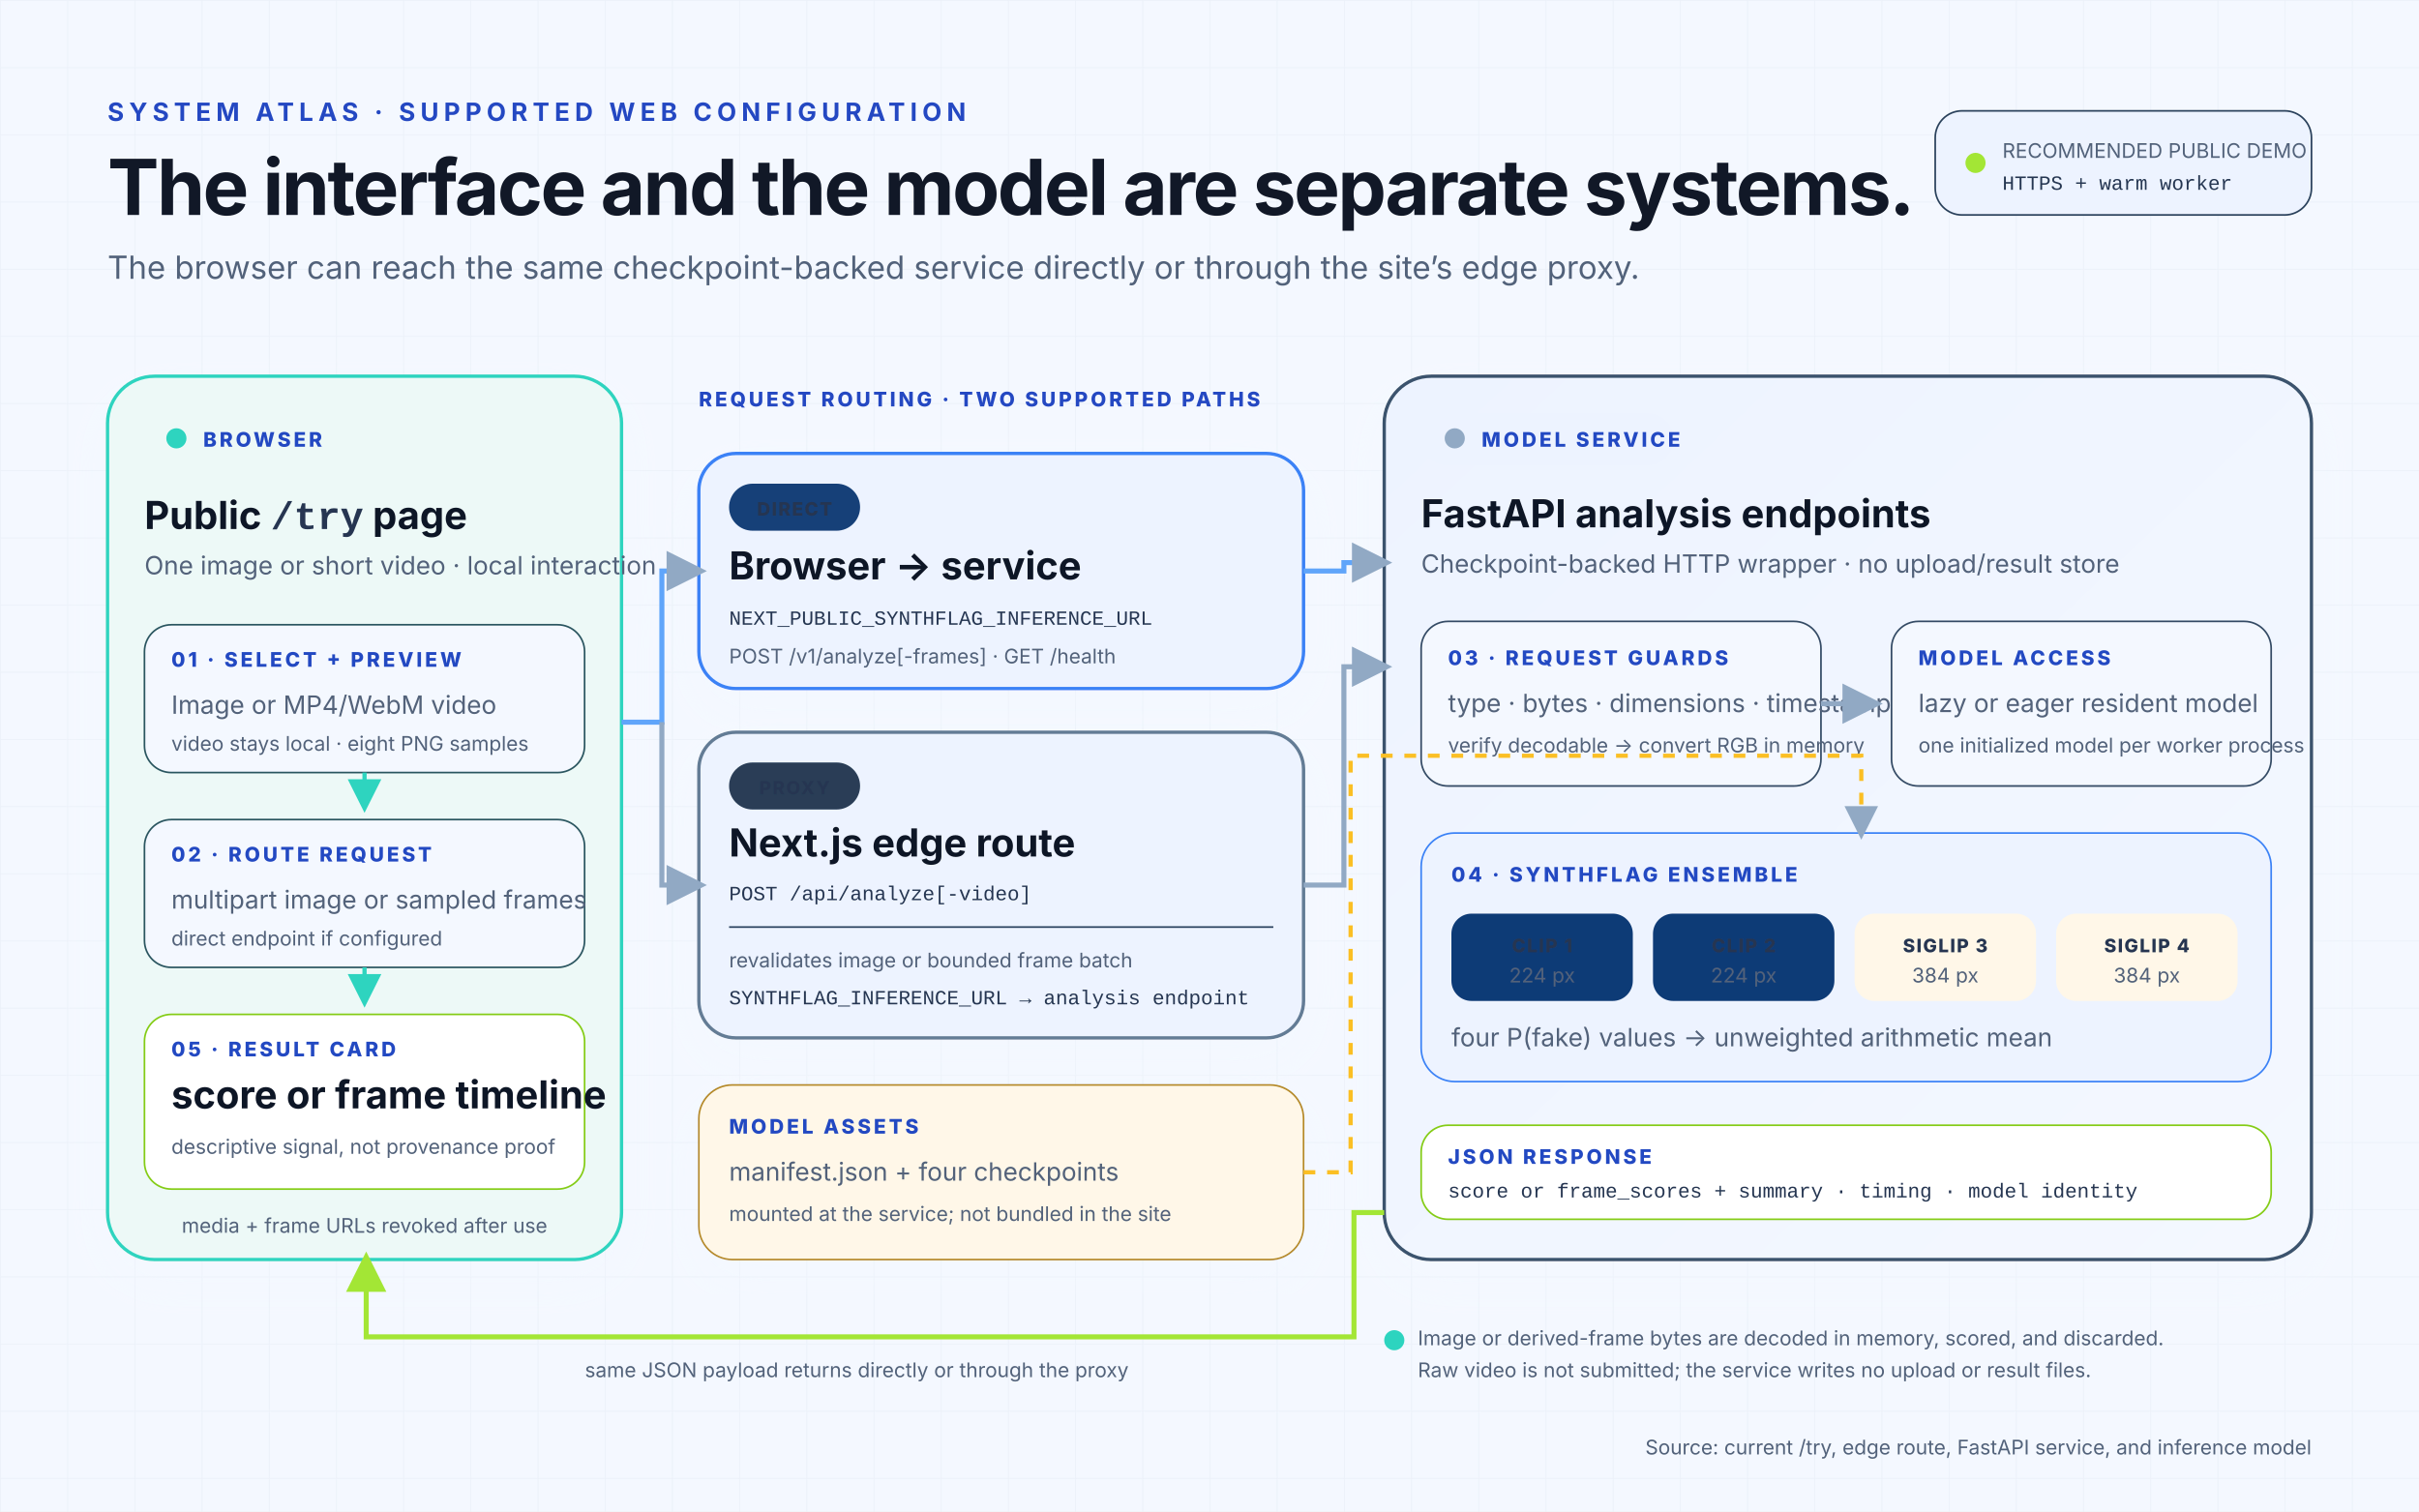
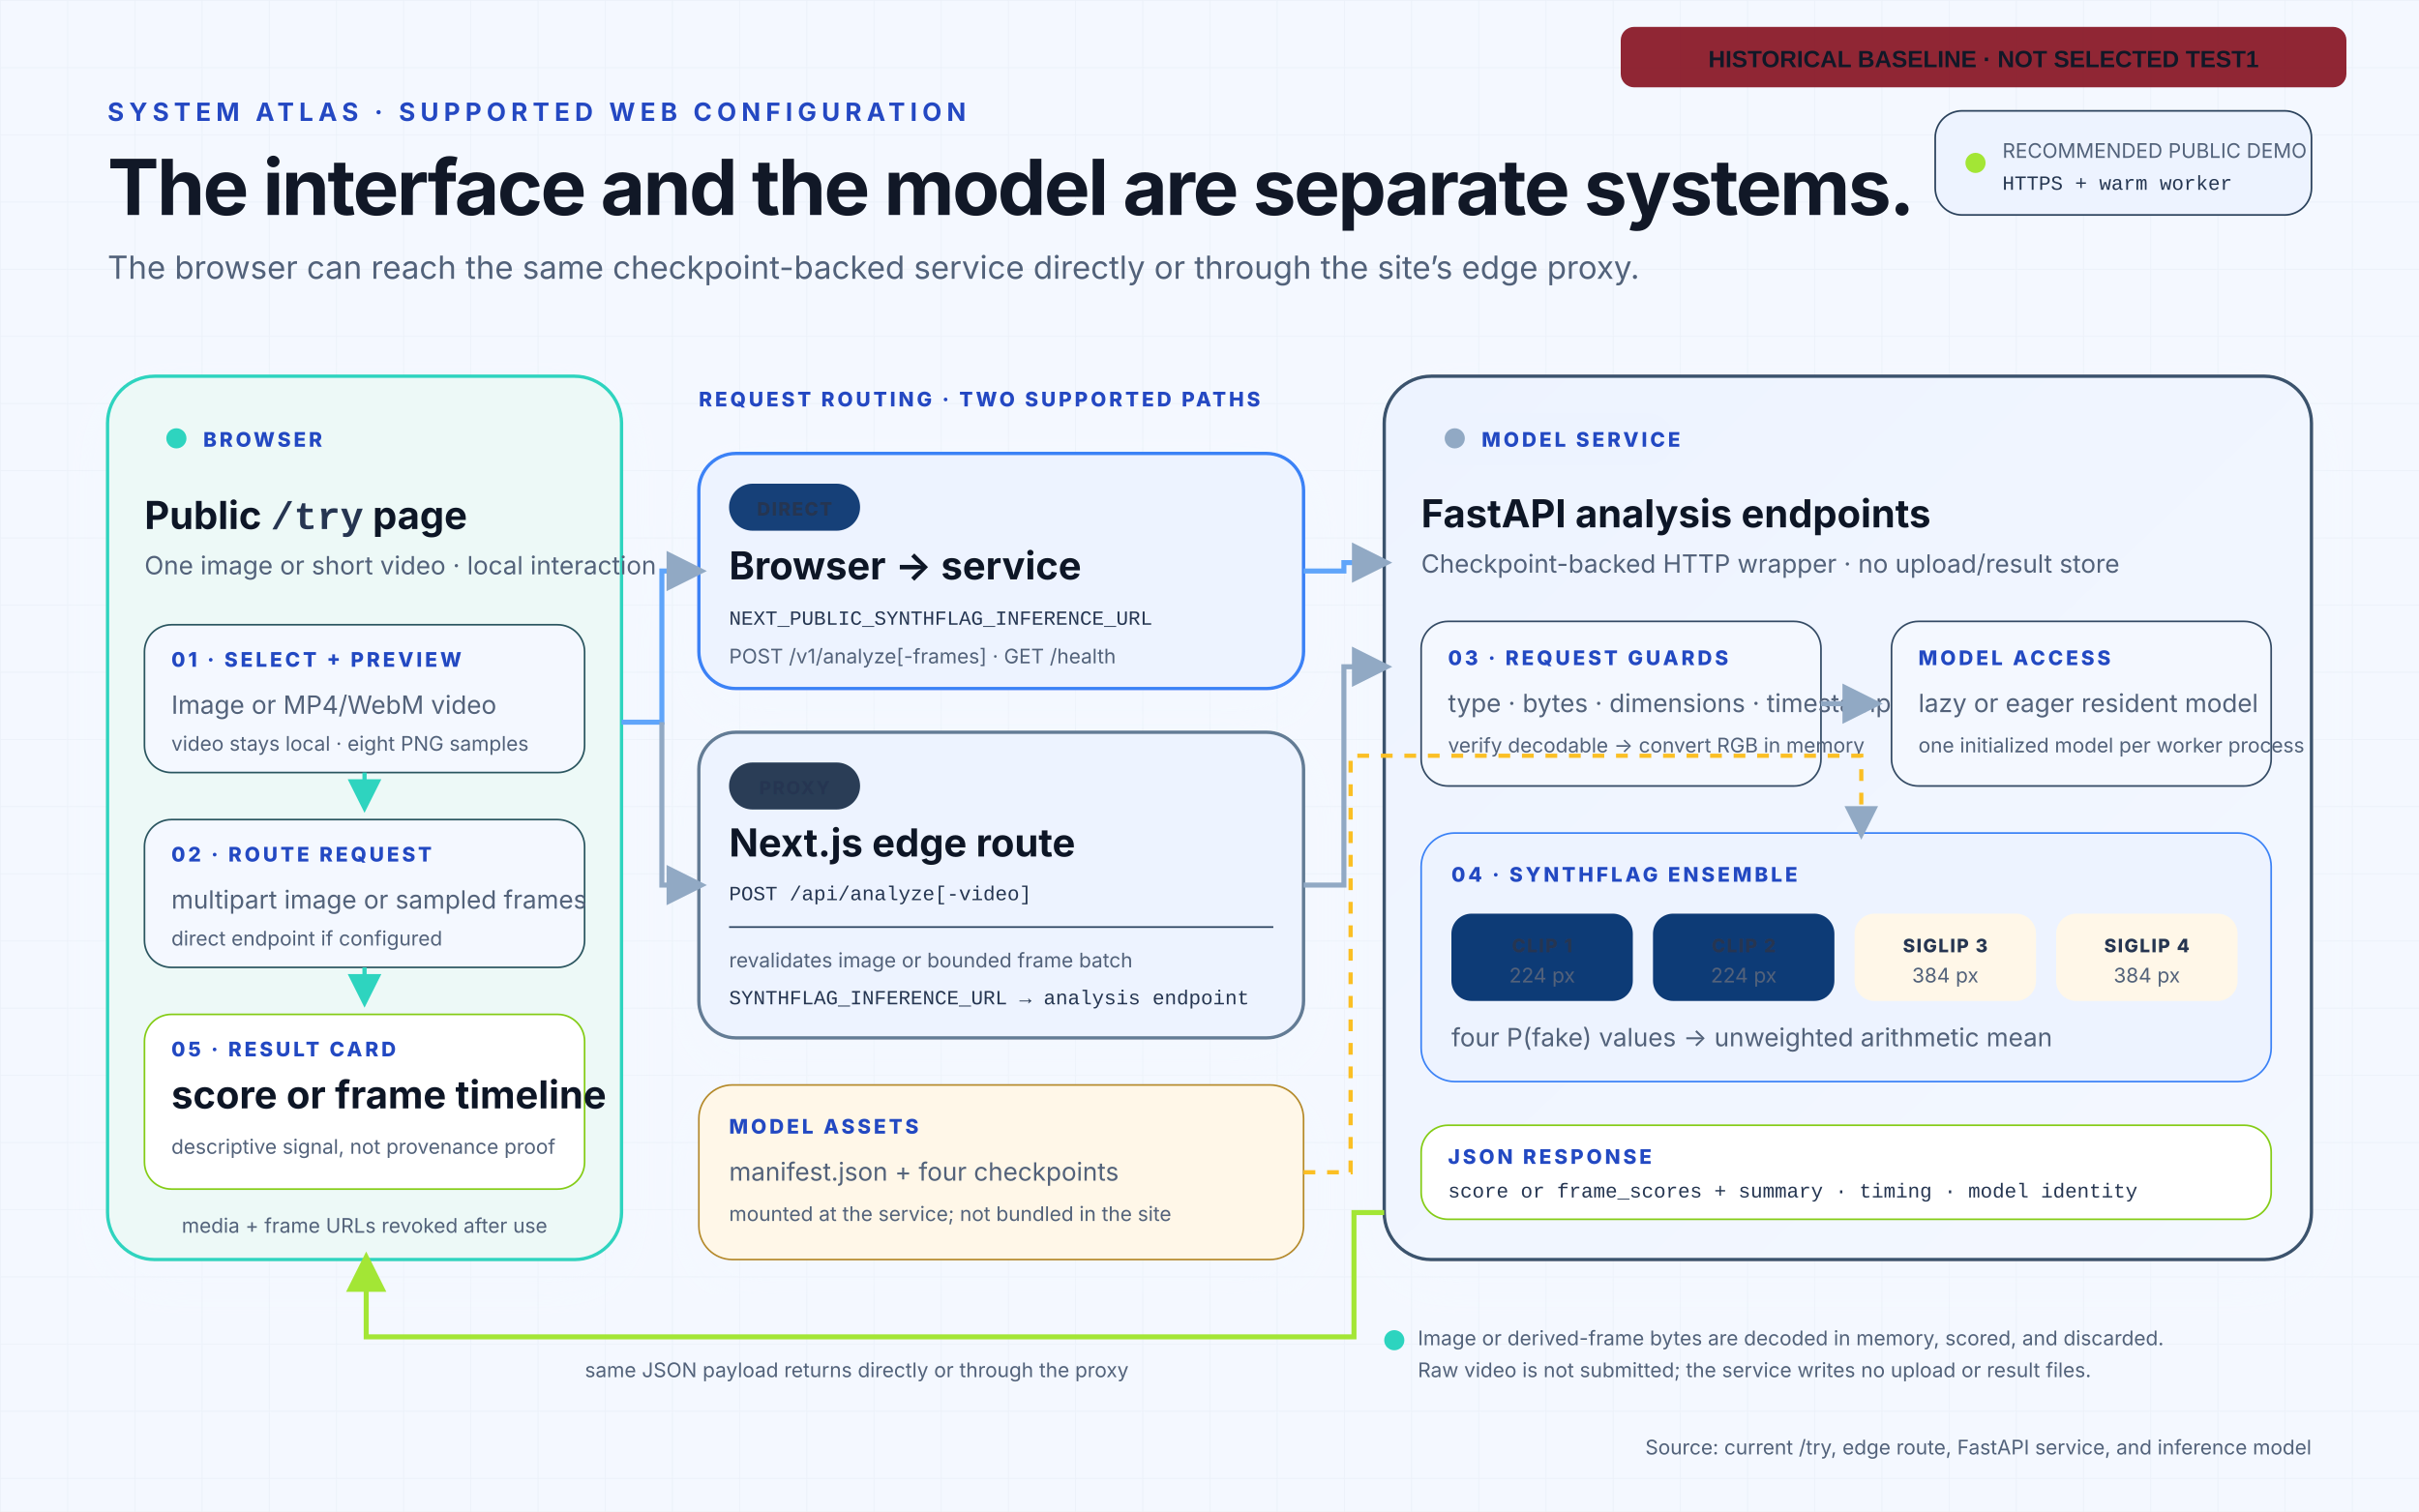
<svg xmlns="http://www.w3.org/2000/svg" width="1440" height="900" viewBox="0 0 1440 900" preserveAspectRatio="xMidYMid meet" role="img" aria-labelledby="title desc">
  <defs>
    <linearGradient id="bg" x1="0" y1="0" x2="1" y2="1">
      <stop stop-color="#f4f8ff" />
      <stop offset="1" stop-color="#f4f8ff" />
    </linearGradient>
    <linearGradient id="service" x1="0" y1="0" x2="1" y2="1">
      <stop stop-color="#edf3ff" />
      <stop offset="1" stop-color="#f4f8ff" />
    </linearGradient>
    <pattern id="grid" width="40" height="40" patternUnits="userSpaceOnUse">
      <path d="M40 0H0V40" fill="none" stroke="#7991aa" stroke-opacity=".07" />
    </pattern>
    <filter id="shadow" x="-20%" y="-20%" width="140%" height="140%">
      <feDropShadow dx="0" dy="12" stdDeviation="16" flood-color="#f4f8ff" flood-opacity=".44" />
    </filter>
    <marker id="arrow" viewBox="0 0 10 10" refX="8" refY="5" markerWidth="8" markerHeight="8" orient="auto">
      <path d="M0 0L10 5L0 10Z" fill="#91a9c4" />
    </marker>
    <marker id="teal" viewBox="0 0 10 10" refX="8" refY="5" markerWidth="8" markerHeight="8" orient="auto">
      <path d="M0 0L10 5L0 10Z" fill="#2dd4bf" />
    </marker>
    <marker id="lime" viewBox="0 0 10 10" refX="8" refY="5" markerWidth="8" markerHeight="8" orient="auto">
      <path d="M0 0L10 5L0 10Z" fill="#a3e635" />
    </marker>
    <style>
      .sans{font-family:Inter,ui-sans-serif,system-ui,-apple-system,BlinkMacSystemFont,"Segoe UI",sans-serif}.mono{font-family:"SFMono-Regular",Consolas,"Liberation Mono",monospace}
      .eyebrow{font-size:15px;font-weight:750;letter-spacing:3px;fill:#65e6d2}.headline{font-size:46px;font-weight:740;letter-spacing:-1.3px;fill:#f5f9ff}.subtitle{font-size:19px;fill:#aabbd0}
      .kicker{font-size:12px;font-weight:800;letter-spacing:1.7px;fill:#8da5bf}.title{font-size:23px;font-weight:740;fill:#f4f8fd}.body{font-size:15px;fill:#b8c8da}.small{font-size:12px;fill:#91a6bd}.monoText{font-size:12px;fill:#d9e7f5}.chip{font-size:11px;font-weight:780;letter-spacing:.8px}
    </style>
    <style>
      text,tspan{fill:#111827}
      .eyebrow,.kicker,.stage,.role,.step,.label,.section{fill:#2448c2}
      .subtitle,.body,.small,.mini,.note,.sub,.tiny{fill:#52627a}
      .headline,.title,.laneTitle,.lane-title,.card-title,.cardTitle,.boxTitle,.actor,.head,.strong,.stat,.value,.formula,.eq,.prob,.state{fill:#111827}
      .mono,.monoText,.chip,.number,.num,.code,.dim{fill:#253651}
    </style>
  </defs>
  <rect width="1440" height="900" fill="url(#bg)" />
  <rect width="1440" height="900" fill="url(#grid)" />
  <g class="sans">
    <text x="64" y="72" class="eyebrow">SYSTEM ATLAS · SUPPORTED WEB CONFIGURATION</text>
    <text x="64" y="128" class="headline">The interface and the model are separate systems.</text>
    <text x="64" y="166" class="subtitle">The browser can reach the same checkpoint-backed service directly or through the site’s edge proxy.</text>
    <g transform="translate(1152 66)">
      <rect width="224" height="62" rx="16" fill="#edf3ff" stroke="#2a415b" />
      <circle cx="24" cy="31" r="6" fill="#a3e635" />
      <text x="40" y="28" class="small">RECOMMENDED PUBLIC DEMO</text>
      <text x="40" y="47" class="mono monoText">HTTPS + warm worker</text>
    </g>
    <g transform="translate(64 224)" filter="url(#shadow)">
      <rect width="306" height="526" rx="28" fill="#edf9f7" stroke="#2dd4bf" stroke-width="2" />
      <rect x="22" y="22" width="112" height="31" rx="15" fill="#edf9f7" />
      <circle cx="41" cy="37" r="6" fill="#2dd4bf" />
      <text x="57" y="42" class="kicker" fill="#bdf8ee">BROWSER</text>
      <text x="22" y="91" class="title">Public <tspan class="mono">/try</tspan> page</text>
      <text x="22" y="118" class="body">One image or short video · local interaction</text>
      <g transform="translate(22 148)">
        <rect width="262" height="88" rx="16" fill="#f4f8ff" stroke="#2b5660" />
        <text x="16" y="25" class="kicker">01 · SELECT + PREVIEW</text>
        <text x="16" y="53" class="body">Image or MP4/WebM video</text>
        <text x="16" y="75" class="small">video stays local · eight PNG samples</text>
        <path d="M131 88V108" stroke="#2dd4bf" stroke-width="2.5" marker-end="url(#teal)" />
        <rect y="116" width="262" height="88" rx="16" fill="#f4f8ff" stroke="#2b5660" />
        <text x="16" y="141" class="kicker">02 · ROUTE REQUEST</text>
        <text x="16" y="169" class="body">multipart image or sampled frames</text>
        <text x="16" y="191" class="small">direct endpoint if configured</text>
        <path d="M131 204V224" stroke="#2dd4bf" stroke-width="2.5" marker-end="url(#teal)" />
        <rect y="232" width="262" height="104" rx="16" fill="#ffffff" stroke="#84cc16" />
        <text x="16" y="257" class="kicker" fill="#badd80">05 · RESULT CARD</text>
        <text x="16" y="288" class="title" fill="#dcf7a1">score or frame timeline</text>
        <text x="16" y="315" class="small">descriptive signal, not provenance proof</text>
      </g>
      <g transform="translate(22 486)">
        <rect width="262" height="38" rx="12" fill="#edf9f7" />
        <text x="131" y="24" class="small" text-anchor="middle" fill="#bdf8ee">media + frame URLs revoked after use</text>
      </g>
    </g>
    <g transform="translate(416 224)">
      <text x="0" y="18" class="kicker">REQUEST ROUTING · TWO SUPPORTED PATHS</text>
      <g transform="translate(0 46)" filter="url(#shadow)">
        <rect width="360" height="140" rx="22" fill="#edf3ff" stroke="#3b82f6" stroke-width="2" />
        <rect x="18" y="18" width="78" height="28" rx="14" fill="#153f78" />
        <text x="57" y="37" class="chip" text-anchor="middle" fill="#d4e7ff">DIRECT</text>
        <text x="18" y="75" class="title">Browser → service</text>
        <text x="18" y="102" class="mono monoText">NEXT_PUBLIC_SYNTHFLAG_INFERENCE_URL</text>
        <text x="18" y="125" class="small">POST /v1/analyze[-frames] · GET /health</text>
      </g>
      <g transform="translate(0 212)" filter="url(#shadow)">
        <rect width="360" height="182" rx="22" fill="#edf3ff" stroke="#647b95" stroke-width="2" />
        <rect x="18" y="18" width="78" height="28" rx="14" fill="#293e57" />
        <text x="57" y="37" class="chip" text-anchor="middle" fill="#dce8f5">PROXY</text>
        <text x="18" y="74" class="title">Next.js edge route</text>
        <text x="18" y="100" class="mono monoText">POST /api/analyze[-video]</text>
        <line x1="18" y1="116" x2="342" y2="116" stroke="#2c435e" />
        <text x="18" y="140" class="small">revalidates image or bounded frame batch</text>
        <text x="18" y="162" class="mono monoText">SYNTHFLAG_INFERENCE_URL → analysis endpoint</text>
      </g>
      <g transform="translate(0 422)" filter="url(#shadow)">
        <rect width="360" height="104" rx="20" fill="#fff7e8" stroke="#b58a28" />
        <text x="18" y="29" class="kicker" fill="#f0c968">MODEL ASSETS</text>
        <text x="18" y="57" class="body">manifest.json + four checkpoints</text>
        <text x="18" y="81" class="small">mounted at the service; not bundled in the site</text>
      </g>
    </g>
    <path d="M370 430H394V340H416" fill="none" stroke="#60a5fa" stroke-width="3" marker-end="url(#arrow)" />
    <path d="M394 430V527H416" fill="none" stroke="#91a9c4" stroke-width="3" marker-end="url(#arrow)" />
    <g transform="translate(824 224)" filter="url(#shadow)">
      <rect width="552" height="526" rx="28" fill="url(#service)" stroke="#3b536d" stroke-width="2" />
      <rect x="22" y="22" width="150" height="31" rx="15" fill="#edf3ff" />
      <circle cx="42" cy="37" r="6" fill="#91a9c4" />
      <text x="58" y="42" class="kicker" fill="#dae7f4">MODEL SERVICE</text>
      <text x="22" y="90" class="title">FastAPI analysis endpoints</text>
      <text x="22" y="117" class="body">Checkpoint-backed HTTP wrapper · no upload/result store</text>
      <g transform="translate(22 146)">
        <rect width="238" height="98" rx="16" fill="#f4f8ff" stroke="#344b65" />
        <text x="16" y="26" class="kicker">03 · REQUEST GUARDS</text>
        <text x="16" y="54" class="body">type · bytes · dimensions · timestamps</text>
        <text x="16" y="78" class="small">verify decodable → convert RGB in memory</text>
        <path d="M238 49H270" stroke="#91a9c4" stroke-width="3" marker-end="url(#arrow)" />
        <rect x="280" width="226" height="98" rx="16" fill="#f4f8ff" stroke="#344b65" />
        <text x="296" y="26" class="kicker">MODEL ACCESS</text>
        <text x="296" y="54" class="body">lazy or eager resident model</text>
        <text x="296" y="78" class="small">one initialized model per worker process</text>
      </g>
      <g transform="translate(22 272)">
        <rect width="506" height="148" rx="20" fill="#edf3ff" stroke="#3b82f6" />
        <text x="18" y="29" class="kicker" fill="#aacfff">04 · SYNTHFLAG ENSEMBLE</text>
        <g transform="translate(18 48)">
          <rect width="108" height="52" rx="12" fill="#113b76" />
          <text x="54" y="23" class="chip" text-anchor="middle" fill="#dcecff">CLIP 1</text>
          <text x="54" y="41" class="small" text-anchor="middle">224 px</text>
          <rect x="120" width="108" height="52" rx="12" fill="#113b76" />
          <text x="174" y="23" class="chip" text-anchor="middle" fill="#dcecff">CLIP 2</text>
          <text x="174" y="41" class="small" text-anchor="middle">224 px</text>
          <rect x="240" width="108" height="52" rx="12" fill="#fff7e8" />
          <text x="294" y="23" class="chip" text-anchor="middle" fill="#ffe2a4">SIGLIP 3</text>
          <text x="294" y="41" class="small" text-anchor="middle">384 px</text>
          <rect x="360" width="108" height="52" rx="12" fill="#fff7e8" />
          <text x="414" y="23" class="chip" text-anchor="middle" fill="#ffe2a4">SIGLIP 4</text>
          <text x="414" y="41" class="small" text-anchor="middle">384 px</text>
        </g>
        <text x="18" y="127" class="body">four P(fake) values → unweighted arithmetic mean</text>
      </g>
      <g transform="translate(22 446)">
        <rect width="506" height="56" rx="16" fill="#ffffff" stroke="#84cc16" />
        <text x="16" y="23" class="kicker" fill="#c8ec89">JSON RESPONSE</text>
        <text x="16" y="43" class="mono monoText" fill="#e4f8b9">score or frame_scores + summary · timing · model identity</text>
      </g>
    </g>
    <path d="M776 340H800V335H824" fill="none" stroke="#60a5fa" stroke-width="3" marker-end="url(#arrow)" />
    <path d="M776 527H800V397H824" fill="none" stroke="#91a9c4" stroke-width="3" marker-end="url(#arrow)" />
    <path d="M776 698H804V450H1108V496" fill="none" stroke="#fbbf24" stroke-width="2.5" stroke-dasharray="7 7" marker-end="url(#arrow)" />
    <path d="M824 722H806V796H218V750" fill="none" stroke="#a3e635" stroke-width="3" marker-end="url(#lime)" />
    <text x="510" y="820" class="small" text-anchor="middle" fill="#cfea91">same JSON payload returns directly or through the proxy</text>
    <g transform="translate(824 790)">
      <circle cx="6" cy="8" r="6" fill="#2dd4bf" />
      <text x="20" y="11" class="small">Image or derived-frame bytes are decoded in memory, scored, and discarded.</text>
      <text x="20" y="30" class="small">Raw video is not submitted; the service writes no upload or result files.</text>
    </g>
    <text x="1376" y="866" class="small" text-anchor="end">Source: current /try, edge route, FastAPI service, and inference model</text>
  </g>
+   <g aria-label="Historical baseline notice" pointer-events="none">
+     <rect x="67%" y="16" width="30%" height="36" rx="8" fill="#8b1d2c" opacity="0.96" />
+     <text x="82%" y="40" fill="#ffffff" font-family="Arial, sans-serif" font-size="14" font-weight="800" text-anchor="middle">HISTORICAL BASELINE · NOT SELECTED TEST1</text>
+   </g>
</svg>
